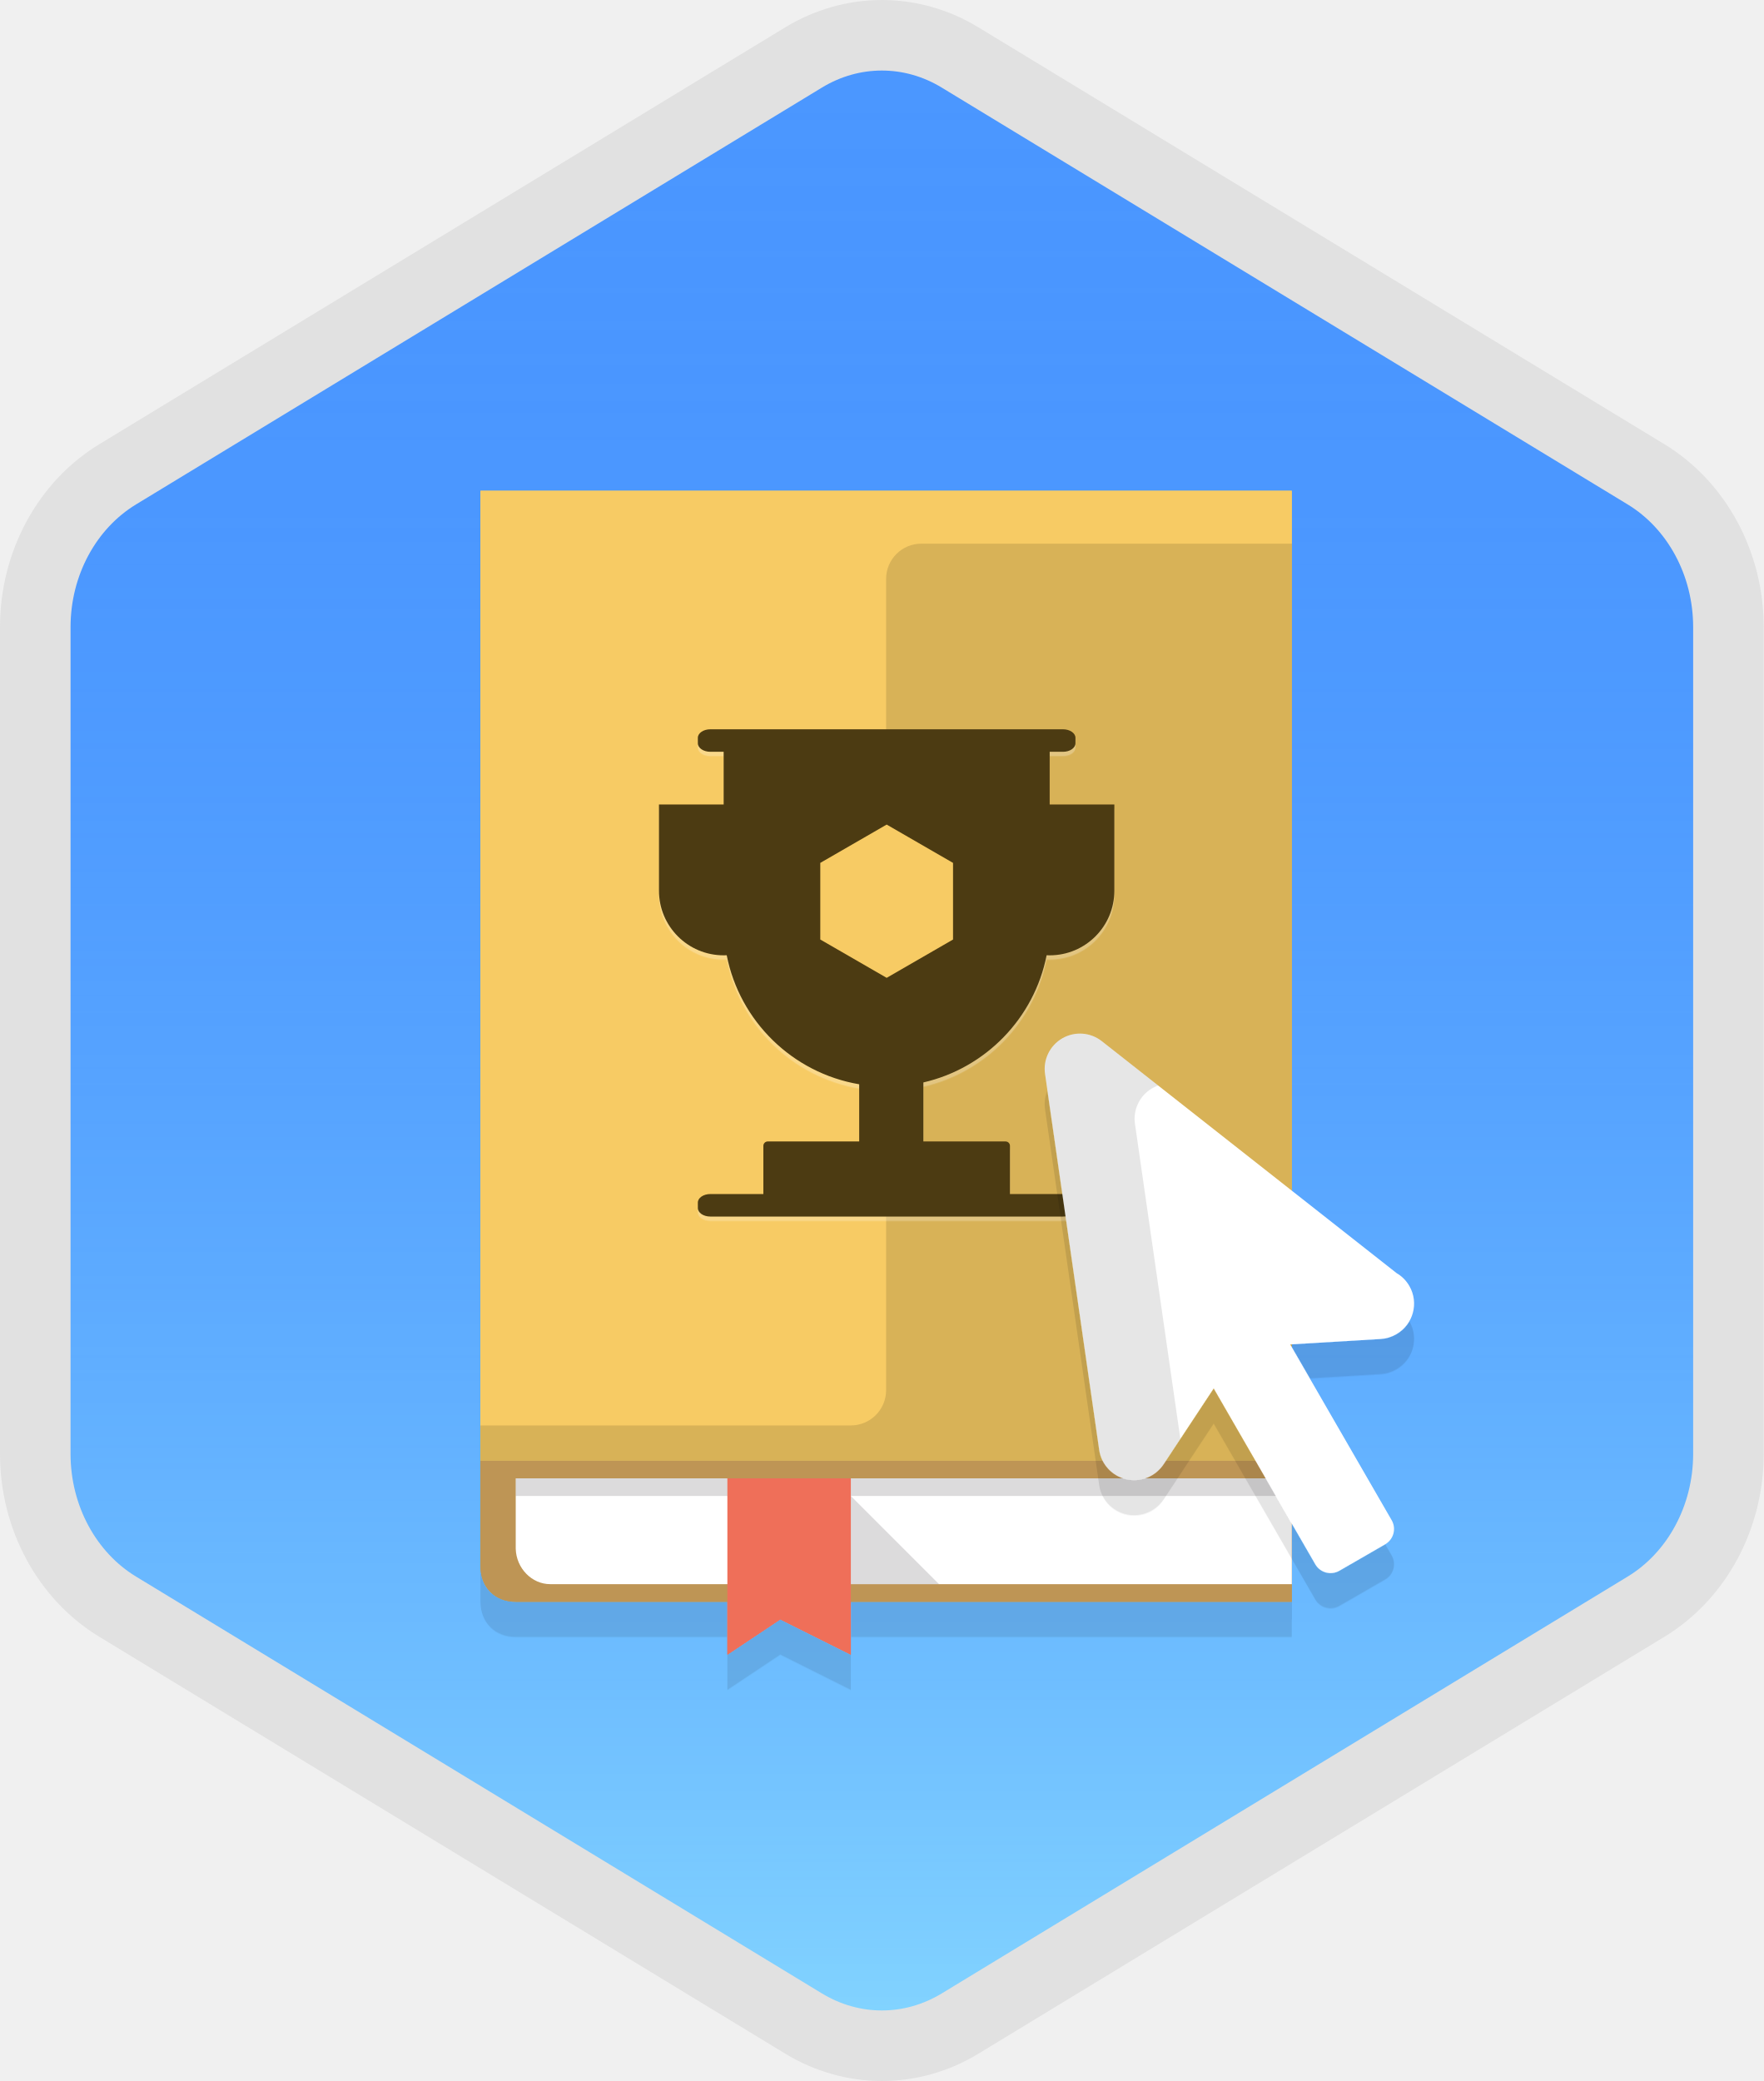
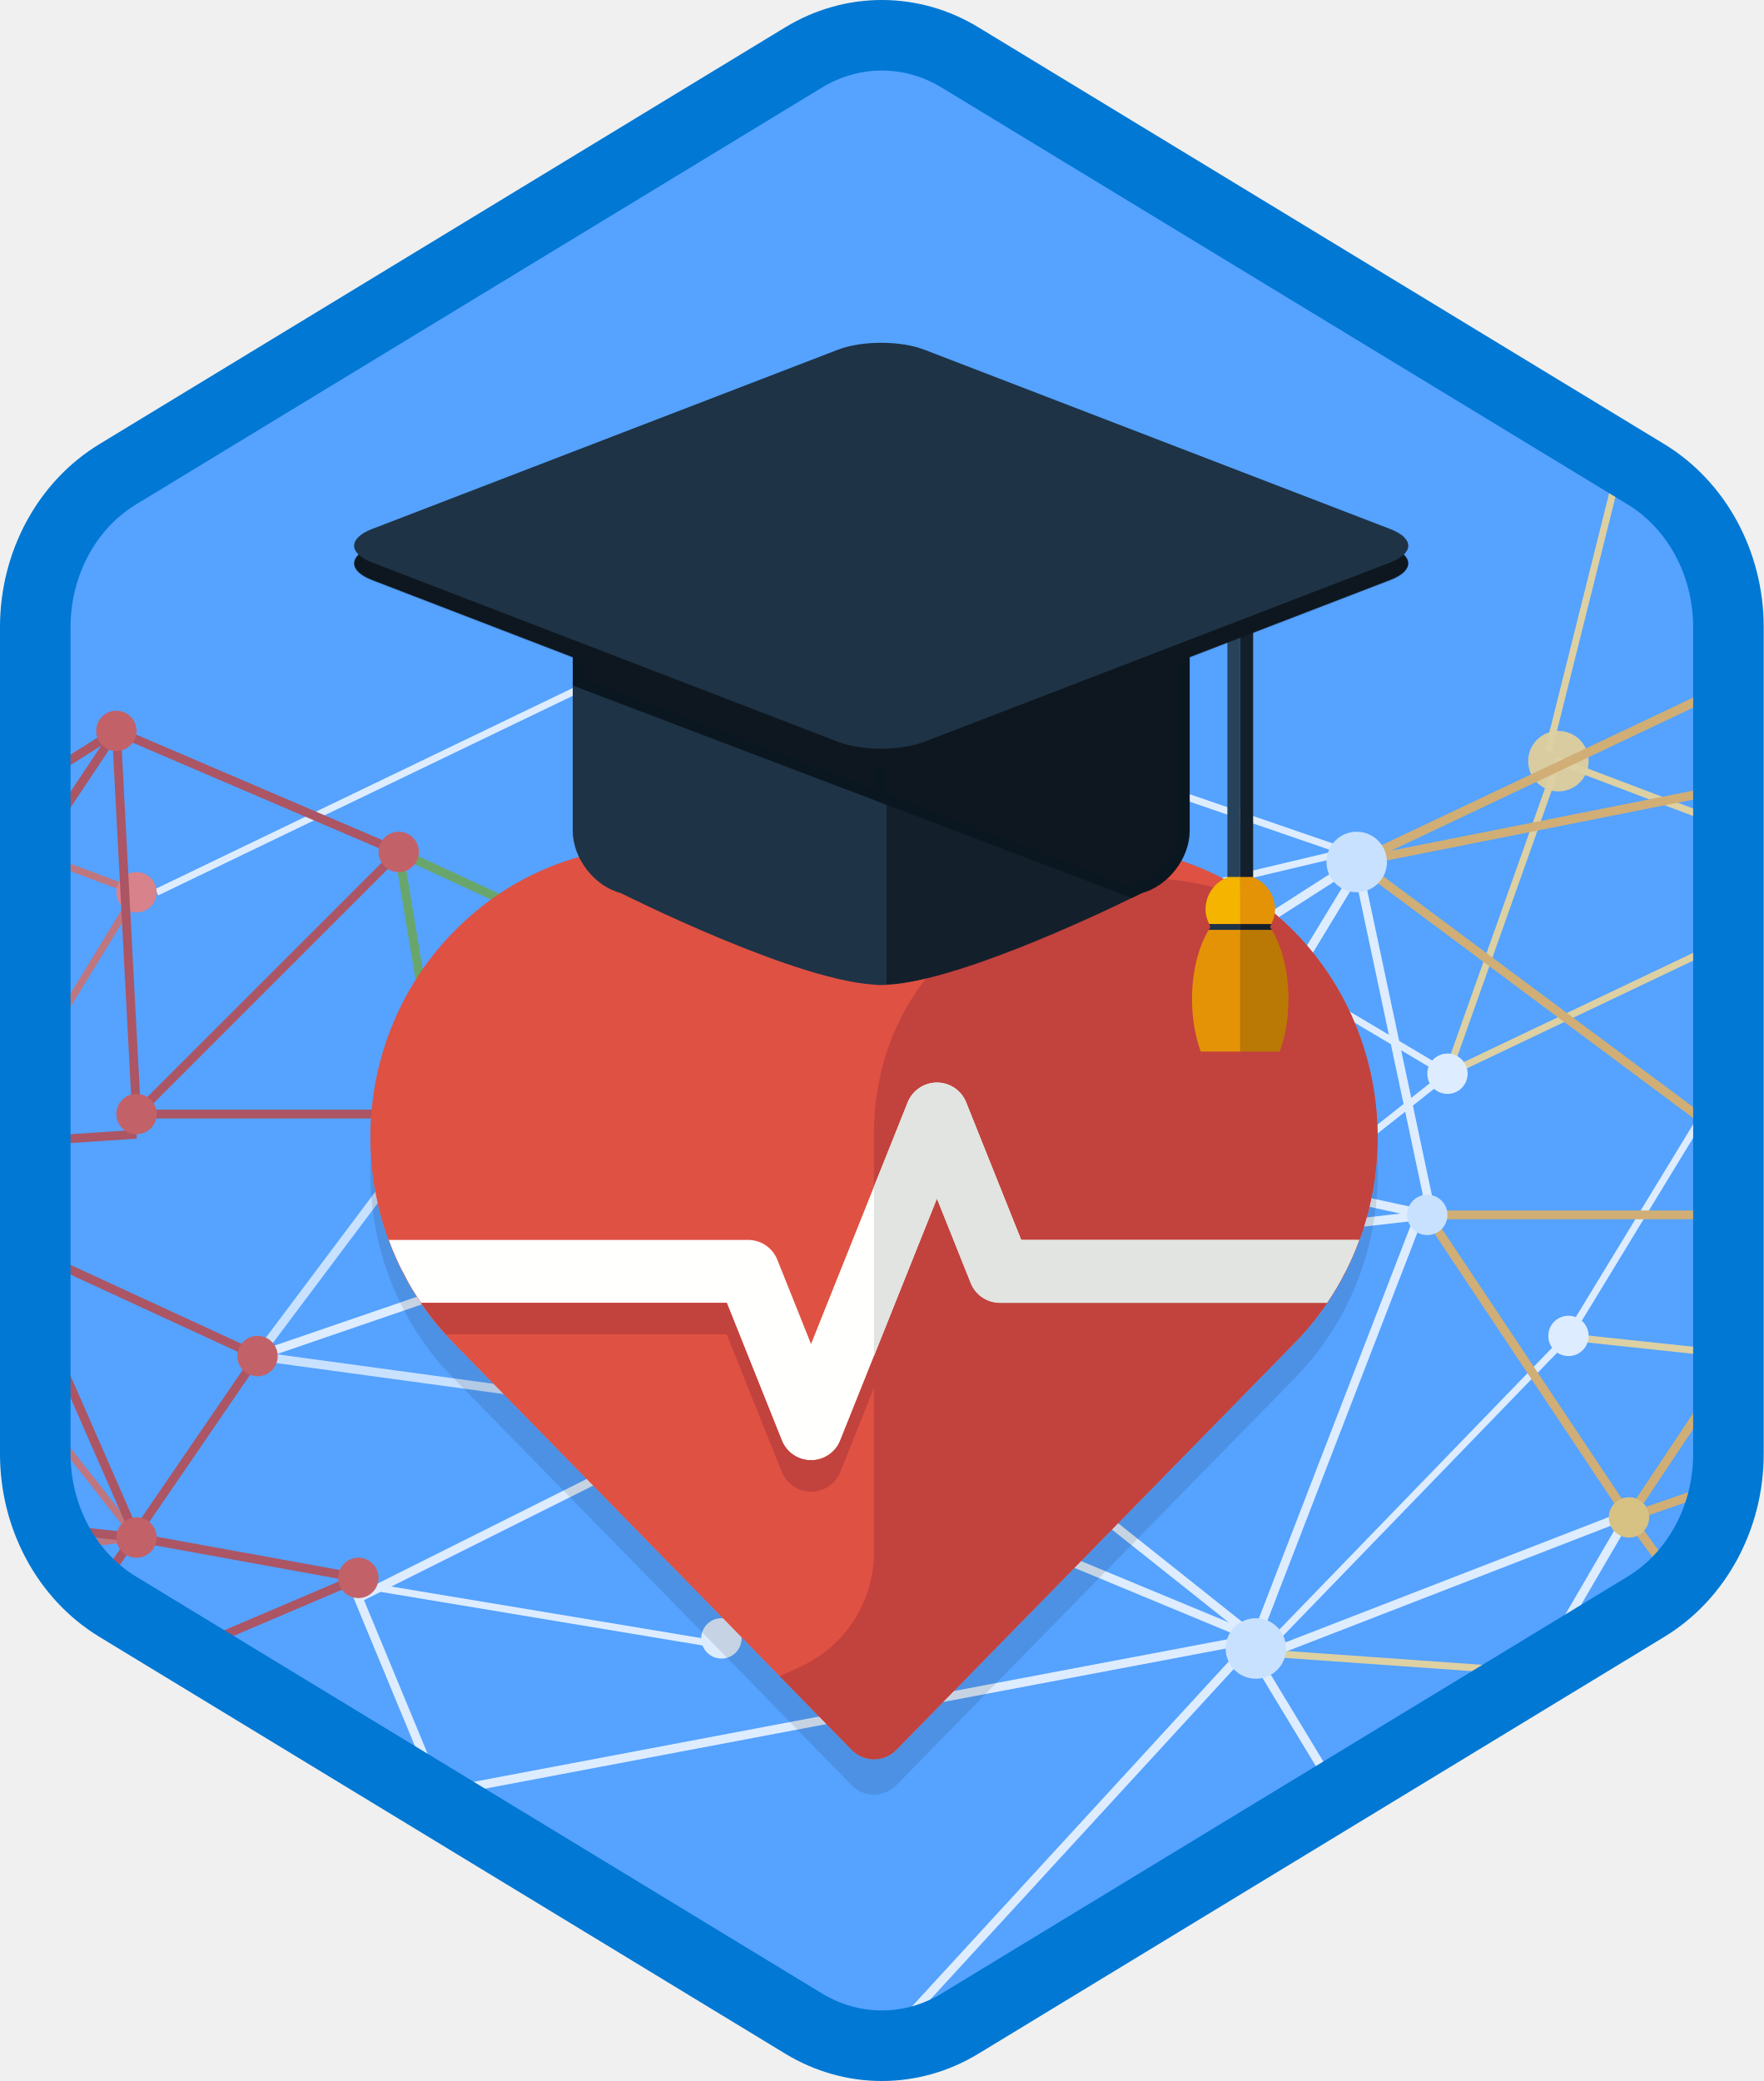
<svg xmlns="http://www.w3.org/2000/svg" xmlns:xlink="http://www.w3.org/1999/xlink" width="100px" height="118px" viewBox="0 0 100 118" version="1.1">
  <defs>
-     <linearGradient x1="50%" y1="100%" x2="50%" y2="3.061617e-15%" id="linearGradient-1">
-       <stop stop-color="#FFFFFF" stop-opacity="0.738" offset="0%" />
-       <stop stop-color="#000000" stop-opacity="0.151" offset="100%" />
-     </linearGradient>
-     <path d="M42.742,1.497 C44.374,0.499 46.187,0 48,0 C49.813,0 51.627,0.499 53.256,1.497 L90.591,24.332 C93.933,26.377 96,30.203 96,34.353 L96,79.647 C96,83.795 93.933,87.624 90.591,89.668 L53.256,112.505 C51.627,113.501 49.813,114 48,114 C46.187,114 44.374,113.501 42.742,112.505 L5.409,89.668 C2.066,87.624 0,83.795 0,79.647 L0,34.353 C0,30.203 2.066,26.377 5.409,24.332 L42.742,1.497 Z" id="path-2" />
-     <filter x="-8.3%" y="-5.9%" width="116.7%" height="111.8%" filterUnits="objectBoundingBox" id="filter-3">
+     <path d="M42.742,1.497 C44.374,0.499 46.187,0 48,0 C49.813,0 51.627,0.499 53.256,1.497 L90.591,24.332 C93.933,26.377 96,30.203 96,34.353 L96,79.647 C96,83.795 93.933,87.624 90.591,89.668 L53.256,112.505 C51.627,113.501 49.813,114 48,114 C46.187,114 44.374,113.501 42.742,112.505 L5.409,89.668 C2.066,87.624 0,83.795 0,79.647 L0,34.353 C0,30.203 2.066,26.377 5.409,24.332 L42.742,1.497 Z" id="path-1" />
+     <filter x="-6.9%" y="-7.7%" width="113.8%" height="115.4%" filterUnits="objectBoundingBox" id="filter-3">
      <feOffset dx="0" dy="2" in="SourceAlpha" result="shadowOffsetOuter1" />
-       <feColorMatrix values="0 0 0 0 0   0 0 0 0 0   0 0 0 0 0  0 0 0 0.096 0" type="matrix" in="shadowOffsetOuter1" result="shadowMatrixOuter1" />
+       <feColorMatrix values="0 0 0 0 0   0 0 0 0 0   0 0 0 0 0  0 0 0 0.104 0" type="matrix" in="shadowOffsetOuter1" result="shadowMatrixOuter1" />
      <feMerge>
        <feMergeNode in="shadowMatrixOuter1" />
        <feMergeNode in="SourceGraphic" />
      </feMerge>
    </filter>
-     <path d="M3.789,1.332 L3.034,1.332 C2.643,1.332 2.326,1.116 2.326,0.849 L2.326,0.816 L2.326,0.539 C2.326,0.272 2.643,0.056 3.034,0.056 L22.511,0.056 L23.03,0.056 C23.42,0.056 23.736,0.272 23.736,0.539 L23.736,0.849 C23.736,1.116 23.42,1.332 23.03,1.332 L22.275,1.332 L22.275,4.319 L25.941,4.319 L25.941,9.208 C25.941,11.232 24.3,12.873 22.275,12.873 C22.217,12.873 22.158,12.872 22.101,12.869 C21.398,16.438 18.641,19.269 15.113,20.081 L15.113,23.428 L19.776,23.428 C19.911,23.428 20.022,23.538 20.022,23.675 L20.022,26.409 L22.511,26.409 L23.03,26.409 C23.42,26.409 23.736,26.626 23.736,26.893 L23.736,27.202 C23.736,27.47 23.42,27.686 23.03,27.686 L3.034,27.686 C2.643,27.686 2.326,27.47 2.326,27.202 L2.326,27.17 L2.326,26.893 C2.326,26.626 2.643,26.409 3.034,26.409 L6.041,26.409 L6.041,23.675 C6.041,23.538 6.152,23.428 6.288,23.428 L11.474,23.428 L11.474,20.185 C7.696,19.544 4.7,16.613 3.963,12.869 C3.905,12.872 3.847,12.873 3.789,12.873 C1.764,12.873 0.122,11.232 0.122,9.208 L0.122,4.319 L3.789,4.319 L3.789,1.332 Z" id="path-4" />
-     <filter x="-0.5%" y="-0.5%" width="101.0%" height="101.8%" filterUnits="objectBoundingBox" id="filter-5">
-       <feOffset dx="0" dy="0.25" in="SourceAlpha" result="shadowOffsetOuter1" />
-       <feColorMatrix values="0 0 0 0 1   0 0 0 0 1   0 0 0 0 1  0 0 0 0.249 0" type="matrix" in="shadowOffsetOuter1" />
-     </filter>
-     <filter x="-13.3%" y="-11.1%" width="126.7%" height="122.2%" filterUnits="objectBoundingBox" id="filter-6">
-       <feOffset dx="0" dy="2" in="SourceAlpha" result="shadowOffsetOuter1" />
-       <feColorMatrix values="0 0 0 0 0   0 0 0 0 0   0 0 0 0 0  0 0 0 0.103 0" type="matrix" in="shadowOffsetOuter1" result="shadowMatrixOuter1" />
-       <feMerge>
-         <feMergeNode in="shadowMatrixOuter1" />
-         <feMergeNode in="SourceGraphic" />
-       </feMerge>
-     </filter>
-     <path d="M24.748,24.446 L16.847,4.693 C16.544,3.934 15.807,3.436 14.99,3.436 C14.173,3.436 13.436,3.934 13.133,4.693 L5.133,24.693 C4.825,25.464 5.025,26.345 5.635,26.908 C6.248,27.471 7.141,27.595 7.884,27.225 L14.99,23.672 L22.095,27.225 C22.38,27.367 22.685,27.436 22.99,27.436 C22.997,27.435 23.004,27.435 23.009,27.436 C24.115,27.436 25.009,26.54 25.009,25.436 C25.009,25.076 24.915,24.738 24.748,24.446" id="path-7" />
-     <filter x="-12.5%" y="-10.4%" width="125.0%" height="120.8%" filterUnits="objectBoundingBox" id="filter-8">
-       <feOffset dx="3" dy="5" in="SourceAlpha" result="shadowOffsetInner1" />
-       <feComposite in="shadowOffsetInner1" in2="SourceAlpha" operator="arithmetic" k2="-1" k3="1" result="shadowInnerInner1" />
-       <feColorMatrix values="0 0 0 0 0   0 0 0 0 0   0 0 0 0 0  0 0 0 0.098 0" type="matrix" in="shadowInnerInner1" />
+     <path d="M58.837,11.002 L32.411,0.831 C31.061,0.306 28.86,0.306 27.508,0.831 L1.08,11.002 C-0.255,11.527 -0.255,12.365 1.08,12.888 L27.508,23.06 C28.86,23.584 31.061,23.584 32.411,23.06 L58.837,12.888 C60.185,12.365 60.185,11.527 58.837,11.002" id="path-4" />
+     <filter x="-0.8%" y="-2.2%" width="101.7%" height="108.7%" filterUnits="objectBoundingBox" id="filter-5">
+       <feOffset dx="0" dy="1" in="SourceAlpha" result="shadowOffsetOuter1" />
+       <feColorMatrix values="0 0 0 0 0.055   0 0 0 0 0.09   0 0 0 0 0.122  0 0 0 1 0" type="matrix" in="shadowOffsetOuter1" />
    </filter>
  </defs>
  <g id="Badges" stroke="none" stroke-width="1" fill="none" fill-rule="evenodd">
-     <g id="Special-Badges" transform="translate(-50, -1043)">
-       <g id="Special-Badges/generic-trophey" transform="translate(50, 1043)">
-         <g id="Group-5" transform="translate(2, 2)">
-           <g id="Trophy-1">
-             <use fill="#55A2FF" xlink:href="#path-2" />
-             <use fill-opacity="0.75" fill="url(#linearGradient-1)" style="mix-blend-mode: overlay;" xlink:href="#path-2" />
-           </g>
-           <g id="Book-1" filter="url(#filter-3)" transform="translate(24.24111, 24.82743)">
-             <g id="Book" transform="translate(0.167481, 0.387536)">
-               <path d="M0.833,55.612 L0.833,61.612 C0.84,62.807 1.671,63.615 2.833,63.612 L46.833,63.612 L46.833,55.612 L0.833,55.612 Z" id="Shape" fill="#BE9555" fill-rule="nonzero" />
-               <path d="M2.833,56.612 L2.833,60.612 C2.867,61.718 3.753,62.615 4.788,62.612 L46.833,62.612 L46.833,56.612 L2.833,56.612 Z" id="Shape" fill="#FFFFFF" fill-rule="nonzero" />
-               <polygon id="Shape" fill="#4F4D52" fill-rule="nonzero" opacity="0.2" points="2.833 56.612 2.833 57.612 46.833 57.612 46.833 56.612" />
-               <polygon id="Shape" fill="#4F4D52" fill-rule="nonzero" opacity="0.2" points="20.833 56.612 26.833 62.612 20.833 62.612" />
-               <polygon id="Shape" fill="#EF6F59" fill-rule="nonzero" points="21.833 66.612 17.833 64.612 14.833 66.612 14.833 56.612 21.833 56.612" />
-               <polygon id="Shape" fill="#F7CB64" fill-rule="nonzero" points="46.833 55.612 0.833 55.612 0.833 0.612 46.833 0.612" />
-               <path d="M23.833,51.612 C23.833,52.716 22.938,53.612 21.833,53.612 L0.833,53.612 L0.833,55.612 L46.833,55.612 L46.833,3.612 L25.833,3.612 C24.727,3.612 23.833,4.507 23.833,5.612 L23.833,51.612 Z" id="Fill-361" fill-opacity="0.127" fill="#000000" />
+     <g id="AI-Business-School-for-healthcare" transform="translate(-50, -50)">
+       <g id="AI-Business-School-for-healthcare/ai-business-school-for-healthcare" transform="translate(50, 50)">
+         <g id="Mask" transform="translate(2, 2)">
+           <mask id="mask-2" fill="white">
+             <use xlink:href="#path-1" />
+           </mask>
+           <use id="Trophy-1" fill="#55A2FF" xlink:href="#path-1" />
+           <g id="AI---network" opacity="0.8" mask="url(#mask-2)">
+             <g transform="translate(-40, 12)">
+               <g id="yellow-under" stroke="none" stroke-width="1" fill="none" fill-rule="evenodd" transform="translate(110.0637, 0)">
+                 <circle id="Oval" fill="#F9D788" cx="16.295" cy="29.16" r="1.715" />
+                 <circle id="Oval" fill="#F9D788" cx="20.297" cy="81.19" r="1.144" />
+                 <circle id="Oval" fill="#F9D788" cx="22.584" cy="1.144" r="1.144" />
+                 <polyline id="Path-184" stroke="#FFDC8B" stroke-width="0.4" points="14.58 86.907 20.297 81.19 2.25347004e-15 79.754" />
+                 <polyline id="Path-185" stroke="#FFDC8B" stroke-width="0.4" points="50.029 85.764 59.177 66.324 16.295 61.75" />
+                 <polyline id="Path-187" stroke="#FFDC8B" stroke-width="0.4" points="15.723 28.588 22.584 1.144 32.876 35.449 16.295 29.16 10.006 46.884 34.02 35.449" />
+                 <path d="M108.887,24.014 L22.584,1.144" id="Path-188" stroke="#FFDC8B" stroke-width="0.4" />
+                 <polyline id="Path-191" stroke="#FFDC8B" stroke-width="0.4" points="50.601 85.764 21.441 81.19 59.177 66.324" />
+               </g>
+               <g id="green-under" stroke="none" stroke-width="1" fill="none" fill-rule="evenodd" transform="translate(46.88426, 20.58333)">
+                 <polyline id="Path-181" stroke="#FFFFFF" stroke-width="0.4" points="0 16.009 30.875 1.144 73.185 26.301 45.741 48.028 37.164 37.736 45.741 28.588 21.727 24.586 67.468 13.722 30.875 1.144 21.727 26.301" />
+                 <polyline id="Path-182" stroke="#FFFFFF" stroke-width="0.4" points="12.579 55.461 32.019 58.696 45.741 48.028" />
+                 <polyline id="Path-183" stroke="#FFFFFF" stroke-width="0.4" points="62.894 58.891 80.046 41.167 96.056 14.866" />
+                 <circle id="Oval" fill="#A1D978" cx="21.727" cy="25.157" r="1.144" />
+                 <circle id="Oval" fill="#A1D978" cx="45.741" cy="48.028" r="1.144" />
+                 <circle id="Oval" fill="#FFFFFF" cx="64.609" cy="33.734" r="1.715" />
+                 <circle id="Oval" fill="#FFFFFF" cx="73.185" cy="26.301" r="1.144" />
+                 <circle id="Oval" fill="#FFFFFF" cx="80.046" cy="41.167" r="1.144" />
+                 <circle id="Oval" fill="#FFFFFF" cx="32.019" cy="58.319" r="1.144" />
+                 <circle id="Oval" fill="#FFFFFF" cx="30.875" cy="1.144" r="1.144" />
+               </g>
+               <g id="red-under-" stroke="none" stroke-width="1" fill="none" fill-rule="evenodd" transform="translate(0, 18.2963)">
+                 <polyline id="Path-177" stroke="#D96B5F" stroke-width="0.4" points="0 53.551 16.581 57.748 2.287 34.306 33.203 38.722 33.162 38.88 45.741 18.296 0 1.123" />
+                 <polyline id="Path-180" stroke="#D96B5F" stroke-width="0.4" points="16.581 57.176 33.162 38.88 45.741 54.889 16.581 58.319" />
+                 <circle id="Oval" fill="#F97B6E" cx="45.741" cy="18.296" r="1.144" />
+               </g>
+               <polyline id="Path-151" stroke="#C2423D" stroke-width="0.5" fill="none" points="24.014 70.898 37.736 56.032 28.588 51.458 22.87 41.167 44.597 27.444 45.741 49.171" />
+               <polygon id="Path-152" stroke="#C2423D" stroke-width="0.5" fill="none" points="37.736 84.62 52.602 62.894 37.736 56.032 24.014 70.898" />
+               <polyline id="Path-153" stroke="#C2423D" stroke-width="0.5" fill="none" points="29.731 87.661 58.319 75.472 45.741 73.185 24.014 70.898 38.308 56.032" />
+               <path d="M37.736,54.889 L45.741,73.185" id="Path-154" stroke="#C2423D" stroke-width="0.5" fill="none" />
+               <path d="M28.588,51.458 L44.597,27.444" id="Path-155" stroke="#C2423D" stroke-width="0.5" fill="none" />
+               <path d="M45.741,50.315 L28.588,51.458" id="Path-156" stroke="#C2423D" stroke-width="0.5" fill="none" />
+               <path d="M60.606,34.306 L44.597,27.444" id="Path-158" stroke="#C2423D" stroke-width="0.5" fill="none" />
+               <polyline id="Path-159" stroke="#C2423D" stroke-width="0.5" fill="none" points="60.606 34.306 45.741 49.171 62.894 49.171" />
+               <polygon id="Path-160" stroke="#6EA846" stroke-width="0.5" fill="none" points="92.625 49.171 60.606 34.306 62.894 48.028" />
+               <polygon id="Path-161" stroke="#E5F1FF" stroke-width="0.5" fill="none" points="52.602 62.894 62.894 49.171 84.049 58.891 77.759 66.324" />
+               <polyline id="Path-162" stroke="#FFFFFE" stroke-width="0.5" fill="none" points="52.602 62.894 92.625 49.171 114.924 34.877 118.926 53.745 109.206 78.903 84.049 58.891 77.759 66.324" />
+               <polygon id="Path-163" stroke="#FFFFFE" stroke-width="0.5" fill="none" points="88 102 109.206 78.903 62.894 87.661 58.319 76.616 78.903 66.324 109.206 78.903" />
+               <polygon id="Path-164" stroke="#FFFFFE" stroke-width="0.5" fill="none" points="118.926 54.889 84.049 58.891 92.625 49.171" />
+               <path d="M114.924,35.449 L105.204,51.458" id="Path-165" stroke="#FFFFFE" stroke-width="0.5" fill="none" />
+               <polyline id="Path-166" stroke="#EFB252" stroke-width="0.5" fill="none" points="147.514 19.44 114.924 34.877 141.796 54.889 160.664 26.301" />
+               <polygon id="Path-167" stroke="#EFB252" stroke-width="0.5" fill="none" points="147.514 19.44 160.95 25.729 114.924 34.877 143.83 21.185" />
+               <polygon id="Path-168" stroke="#EFB252" stroke-width="0.5" fill="none" points="118.926 54.889 141.796 54.889 130.361 72.042" />
+               <polyline id="Path-169" stroke="#FFFFFE" stroke-width="0.5" fill="none" points="126.931 99.492 116.639 92.323 109.206 80.046 130.361 71.847 120.212 89.253 140.653 87.661" />
+               <polyline id="Path-170" stroke="#EFB252" stroke-width="0.5" fill="none" points="189.824 51.458 130.361 72.042 141.796 87.661" />
+               <circle id="Oval" stroke="none" fill="#DF5142" fill-rule="evenodd" cx="37.736" cy="56.032" r="1.144" />
+               <circle id="Oval" stroke="none" fill="#DF5142" fill-rule="evenodd" cx="45.741" cy="49.171" r="1.144" />
+               <circle id="Oval" stroke="none" fill="#DF5142" fill-rule="evenodd" cx="44.597" cy="27.444" r="1.144" />
+               <circle id="Oval" stroke="none" fill="#DF5142" fill-rule="evenodd" cx="45.741" cy="73.185" r="1.144" />
+               <circle id="Oval" stroke="none" fill="#DF5142" fill-rule="evenodd" cx="52.602" cy="62.894" r="1.144" />
+               <circle id="Oval" stroke="none" fill="#DF5142" fill-rule="evenodd" cx="60.606" cy="34.306" r="1.144" />
+               <circle id="Oval" stroke="none" fill="#DF5142" fill-rule="evenodd" cx="62.894" cy="48.028" r="2.287" />
+               <circle id="Oval" stroke="none" fill="#87BF5F" fill-rule="evenodd" cx="77.759" cy="66.324" r="1.144" />
+               <circle id="Oval" stroke="none" fill="#DF5142" fill-rule="evenodd" cx="37.736" cy="84.62" r="1.144" />
+               <circle id="Oval" stroke="none" fill="#DF5142" fill-rule="evenodd" cx="58.319" cy="75.472" r="1.144" />
+               <circle id="Oval" stroke="none" fill="#87BF5F" fill-rule="evenodd" cx="84.049" cy="58.891" r="1.715" />
+               <circle id="Oval" stroke="none" fill="#87BF5F" fill-rule="evenodd" cx="92.625" cy="49.171" r="1.144" />
+               <circle id="Oval" stroke="none" fill="#E5F1FF" fill-rule="evenodd" cx="105.204" cy="51.458" r="1.144" />
+               <circle id="Oval" stroke="none" fill="#E5F1FF" fill-rule="evenodd" cx="118.926" cy="54.889" r="1.144" />
+               <circle id="Oval" stroke="none" fill="#E5F1FF" fill-rule="evenodd" cx="109.206" cy="79.475" r="1.715" />
+               <circle id="Oval" stroke="none" fill="#F7CB64" fill-rule="evenodd" cx="130.361" cy="72.042" r="1.144" />
+               <circle id="Oval" stroke="none" fill="#E5F1FF" fill-rule="evenodd" cx="114.924" cy="34.877" r="1.715" />
            </g>
          </g>
-           <g id="Book" transform="translate(24.40859, 25.21497)">
-             <path d="M0.833,55.612 L0.833,61.612 C0.84,62.807 1.671,63.615 2.833,63.612 L46.833,63.612 L46.833,55.612 L0.833,55.612 Z" id="Shape" fill="#BE9555" fill-rule="nonzero" />
-             <path d="M2.833,56.612 L2.833,60.612 C2.867,61.718 3.753,62.615 4.788,62.612 L46.833,62.612 L46.833,56.612 L2.833,56.612 Z" id="Shape" fill="#FFFFFF" fill-rule="nonzero" />
-             <polygon id="Shape" fill="#4F4D52" fill-rule="nonzero" opacity="0.2" points="2.833 56.612 2.833 57.612 46.833 57.612 46.833 56.612" />
-             <polygon id="Shape" fill="#4F4D52" fill-rule="nonzero" opacity="0.2" points="20.833 56.612 26.833 62.612 20.833 62.612" />
-             <polygon id="Shape" fill="#EF6F59" fill-rule="nonzero" points="21.833 66.612 17.833 64.612 14.833 66.612 14.833 56.612 21.833 56.612" />
-             <polygon id="Shape" fill="#F7CB64" fill-rule="nonzero" points="46.833 55.612 0.833 55.612 0.833 0.612 46.833 0.612" />
-             <path d="M23.833,51.612 C23.833,52.716 22.938,53.612 21.833,53.612 L0.833,53.612 L0.833,55.612 L46.833,55.612 L46.833,3.612 L25.833,3.612 C24.727,3.612 23.833,4.507 23.833,5.612 L23.833,51.612 Z" id="Fill-361" fill-opacity="0.127" fill="#000000" />
+           <g id="Group-6" filter="url(#filter-3)" mask="url(#mask-2)">
+             <g transform="translate(19, 46)">
+               <path d="M28.554,51.754 C28.08,51.754 27.625,51.561 27.291,51.218 L4.721,28.159 C-1.574,21.729 -1.574,11.265 4.721,4.835 C7.773,1.717 11.83,0 16.146,0 C20.463,0 24.519,1.717 27.571,4.835 C27.913,5.184 28.24,5.555 28.554,5.943 C28.868,5.555 29.196,5.184 29.537,4.835 C32.588,1.717 36.647,0 40.962,0 C45.279,0 49.337,1.717 52.389,4.835 C58.682,11.265 58.682,21.729 52.387,28.159 L29.819,51.218 C29.485,51.561 29.03,51.754 28.554,51.754" id="Fill-68" fill="#DF5142" />
+               <path d="M52.389,4.835 C51.897,4.333 51.371,3.882 50.831,3.453 C48.687,2.391 46.278,1.785 43.723,1.785 C39.496,1.785 35.657,3.42 32.793,6.091 C30.004,8.693 28.554,12.43 28.554,16.244 L28.554,40.018 C28.554,42.818 26.918,45.359 24.369,46.518 L23.206,47.046 L27.291,51.218 C27.625,51.561 28.08,51.754 28.554,51.754 C29.03,51.754 29.485,51.561 29.819,51.218 L52.387,28.159 C58.682,21.729 58.682,11.265 52.389,4.835" id="Fill-70" fill="#C2423D" />
+               <path d="M56.064,22.308 L36.901,22.308 L33.78,14.507 C33.51,13.829 32.852,13.385 32.123,13.385 C31.394,13.385 30.737,13.829 30.466,14.507 L24.985,28.21 L23.073,23.43 C22.802,22.752 22.145,22.308 21.416,22.308 L1.044,22.308 C1.503,23.553 2.111,24.753 2.874,25.877 L20.207,25.877 L23.328,33.677 C23.598,34.356 24.256,34.8 24.985,34.8 C25.714,34.8 26.371,34.356 26.642,33.677 L32.123,19.974 L34.036,24.754 C34.306,25.433 34.964,25.877 35.693,25.877 L54.234,25.877 C54.998,24.753 55.605,23.553 56.064,22.308" id="Fill-71" fill="#FFFFFE" />
+               <path d="M55.285,24.092 C55.157,24.343 55.019,24.59 54.879,24.836 C55.021,24.588 55.171,24.345 55.298,24.092 L55.285,24.092" id="Fill-72" fill="#C2423D" />
+               <path d="M54.732,25.09 C54.573,25.356 54.41,25.619 54.234,25.877 L35.693,25.877 C34.964,25.877 34.306,25.433 34.036,24.754 L32.123,19.974 L26.642,33.677 C26.371,34.356 25.714,34.8 24.985,34.8 C24.256,34.8 23.598,34.356 23.328,33.677 L20.207,25.877 L2.874,25.877 C2.699,25.619 2.535,25.356 2.376,25.091 C2.918,25.996 3.554,26.855 4.282,27.662 L20.207,27.662 L23.328,35.462 C23.598,36.14 24.256,36.585 24.985,36.585 C25.714,36.585 26.371,36.14 26.642,35.462 L32.123,21.759 L34.036,26.539 C34.306,27.217 34.964,27.662 35.693,27.662 L52.826,27.662 C53.554,26.855 54.19,25.996 54.732,25.09" id="Fill-73" fill="#C2423D" />
+               <path d="M2.229,24.835 C2.088,24.589 1.95,24.343 1.823,24.092 L1.81,24.092 C1.937,24.345 2.087,24.588 2.229,24.835" id="Fill-74" fill="#C2423D" />
+               <path d="M33.78,14.507 C33.51,13.829 32.852,13.385 32.123,13.385 C31.394,13.385 30.737,13.829 30.466,14.507 L28.554,19.287 L28.554,28.897 L32.123,19.974 L34.036,24.754 C34.306,25.433 34.964,25.877 35.693,25.877 L54.234,25.877 C54.998,24.753 55.605,23.553 56.064,22.308 L36.901,22.308 L33.78,14.507" id="Fill-75" fill="#E1E4E1" />
+             </g>
          </g>
-           <g id="Trophey" transform="translate(35.24111, 39.29712)">
-             <g id="Combined-Shape">
-               <use fill="black" fill-opacity="1" filter="url(#filter-5)" xlink:href="#path-4" />
-               <use fill="#4C3B12" fill-rule="evenodd" xlink:href="#path-4" />
-             </g>
-             <polygon id="Fill-325" fill="#F7CB64" points="13.032 5.459 9.268 7.632 9.268 11.977 13.032 14.15 16.795 11.977 16.795 7.632" />
-           </g>
-           <g id="Group-8" filter="url(#filter-6)" transform="translate(49.24111, 51.82743)">
-             <rect id="Rectangle" fill="#FFFFFF" transform="translate(20, 24.09644) rotate(-30) translate(-20, -24.09644) " x="17.5" y="12.096" width="5" height="24" rx="1" />
-             <g id="Fill-188" transform="translate(15, 15.43619) rotate(-30) translate(-15, -15.43619) ">
-               <use fill="#FFFFFF" fill-rule="evenodd" xlink:href="#path-7" />
-               <use fill="black" fill-opacity="1" filter="url(#filter-8)" xlink:href="#path-7" />
+           <g id="Graduate" mask="url(#mask-2)">
+             <g transform="translate(18, 17)">
+               <path d="M29.965,26.198 L29.965,36.546 C29.965,36.546 29.965,36.546 29.972,36.546 C33.789,36.546 42.127,32.585 44.157,31.592 L29.965,26.198" id="Fill-84" stroke="#13202B" stroke-width="0.6" fill="#13202B" fill-rule="evenodd" />
+               <path d="M12.774,28.104 C12.774,29.545 13.915,31.012 15.318,31.365 C15.318,31.365 25.594,36.544 29.958,36.544 C29.959,36.544 29.963,36.544 29.963,36.544 L29.963,26.198 L12.774,19.666 L12.774,28.104" id="Fill-81" stroke="#1E3346" stroke-width="0.6" fill="#1E3346" fill-rule="evenodd" />
+               <path d="M29.963,25.727 L29.963,23.453 C29.075,23.453 28.185,23.322 27.508,23.06 L12.774,17.391 L12.774,19.666 L29.963,26.198 L29.963,25.727" id="Fill-82" stroke="#0B1720" stroke-width="0.6" fill="#0E171F" fill-rule="evenodd" />
+               <path d="M44.61,31.368 C46.015,31.01 47.155,29.543 47.155,28.102 L47.155,17.389 L32.416,23.056 C31.745,23.322 30.854,23.455 29.965,23.455 L29.965,26.198 L44.157,31.592 C44.449,31.449 44.61,31.368 44.61,31.368" id="Fill-83" stroke="#0B1720" stroke-width="0.6" fill="#0E171F" fill-rule="evenodd" />
+               <path d="M31.695,11.707 C31.695,12.334 30.853,12.844 29.815,12.844 C28.776,12.844 27.935,12.334 27.935,11.707 C27.935,11.077 28.776,10.569 29.815,10.569 C30.853,10.569 31.695,11.077 31.695,11.707" id="Fill-85" stroke="none" fill="#0E171F" fill-rule="evenodd" />
+               <path d="M50.322,15.911 L51.051,15.318 L30.081,10.953 C29.681,10.868 29.297,11.123 29.218,11.518 L50.322,15.876 L50.322,15.911" id="Fill-86" stroke="none" fill="#27435C" fill-rule="evenodd" />
+               <path d="M50.322,15.911 L50.322,31.552 C50.724,31.552 51.051,31.225 51.051,30.822 L51.051,15.318 L50.322,15.911" id="Fill-87" stroke="none" fill="#13202B" fill-rule="evenodd" />
+               <path d="M49.591,16.505 L49.591,30.822 C49.591,31.225 49.916,31.552 50.322,31.552 L50.322,15.911 L49.591,16.505" id="Fill-88" stroke="none" fill="#27435C" fill-rule="evenodd" />
+               <path d="M50.322,15.876 L29.218,11.518 C29.133,11.913 29.386,12.298 29.783,12.38 L49.591,16.505 L50.322,15.911 L50.322,15.876" id="Fill-89" stroke="none" fill="#0E171F" fill-rule="evenodd" />
+               <path d="M48.533,33.726 C47.958,34.682 47.587,36.07 47.587,37.642 C47.587,38.756 47.772,39.782 48.082,40.63 L50.322,40.63 L50.322,33.726 L48.533,33.726" id="Fill-90" stroke="none" fill="#E49306" fill-rule="evenodd" />
+               <path d="M53.055,37.642 C53.055,36.07 52.684,34.683 52.109,33.726 L50.322,33.726 L50.322,40.63 L52.562,40.63 C52.872,39.782 53.055,38.756 53.055,37.642" id="Fill-91" stroke="none" fill="#BA7805" fill-rule="evenodd" />
+               <path d="M50.322,33.398 L52.083,33.398 C52.205,33.144 52.292,32.868 52.292,32.568 C52.292,31.72 51.756,31.006 51.005,30.727 L50.322,30.727 L50.322,33.398" id="Fill-92" stroke="none" fill="#E49306" fill-rule="evenodd" />
+               <path d="M50.322,30.727 L49.637,30.727 C48.886,31.006 48.352,31.72 48.352,32.568 C48.352,32.868 48.437,33.144 48.559,33.398 L50.322,33.398 L50.322,30.727" id="Fill-93" stroke="none" fill="#F5B400" fill-rule="evenodd" />
+               <path d="M50.322,33.726 L52.109,33.726 C52.077,33.672 52.046,33.614 52.011,33.562 C52.042,33.511 52.057,33.452 52.083,33.398 L50.322,33.398 L50.322,33.726" id="Fill-94" stroke="none" fill="#13202B" fill-rule="evenodd" />
+               <path d="M50.322,33.398 L48.559,33.398 C48.586,33.452 48.6,33.511 48.63,33.562 C48.596,33.614 48.567,33.672 48.533,33.726 L50.322,33.726 L50.322,33.398" id="Fill-95" stroke="none" fill="#1E3346" fill-rule="evenodd" />
+               <g id="Fill-80" stroke="none" fill="none">
+                 <use fill="black" fill-opacity="1" filter="url(#filter-5)" xlink:href="#path-4" />
+                 <use fill="#1E3346" fill-rule="evenodd" xlink:href="#path-4" />
+               </g>
            </g>
          </g>
        </g>
-         <path d="M45.562,3.258 L6.673,26.894 C3.797,28.643 2,31.951 2,35.558 L2,82.442 C2,86.049 3.798,89.359 6.673,91.106 L45.561,114.742 C46.929,115.572 48.455,116 50,116 C51.546,116 53.072,115.572 54.436,114.743 L93.327,91.106 C96.202,89.358 98,86.048 98,82.442 L98,35.558 C98,31.952 96.203,28.644 93.327,26.894 L54.435,3.258 C53.072,2.428 51.546,2 50,2 C48.454,2 46.929,2.428 45.562,3.258 Z M45.562,3.258 C45.562,3.258 45.562,3.258 45.562,3.258 L45.562,3.258 L45.562,3.258 Z" id="Azure-Hex-Border" stroke="#E1E1E1" stroke-width="4" />
+         <g id="Azure-Hex-Border" stroke="#0078D4" stroke-width="4">
+           <path d="M45.562,3.258 L6.673,26.894 C3.797,28.643 2,31.951 2,35.558 L2,82.442 C2,86.049 3.798,89.359 6.673,91.106 L45.561,114.742 C46.929,115.572 48.455,116 50,116 C51.546,116 53.072,115.572 54.436,114.743 L93.327,91.106 C96.202,89.358 98,86.048 98,82.442 L98,35.558 C98,31.952 96.203,28.644 93.327,26.894 L54.435,3.258 C53.072,2.428 51.546,2 50,2 C48.454,2 46.929,2.428 45.562,3.258 Z M45.562,3.258 C45.562,3.258 45.562,3.258 45.562,3.258 L45.562,3.258 L45.562,3.258 Z" />
+         </g>
      </g>
    </g>
  </g>
</svg>
